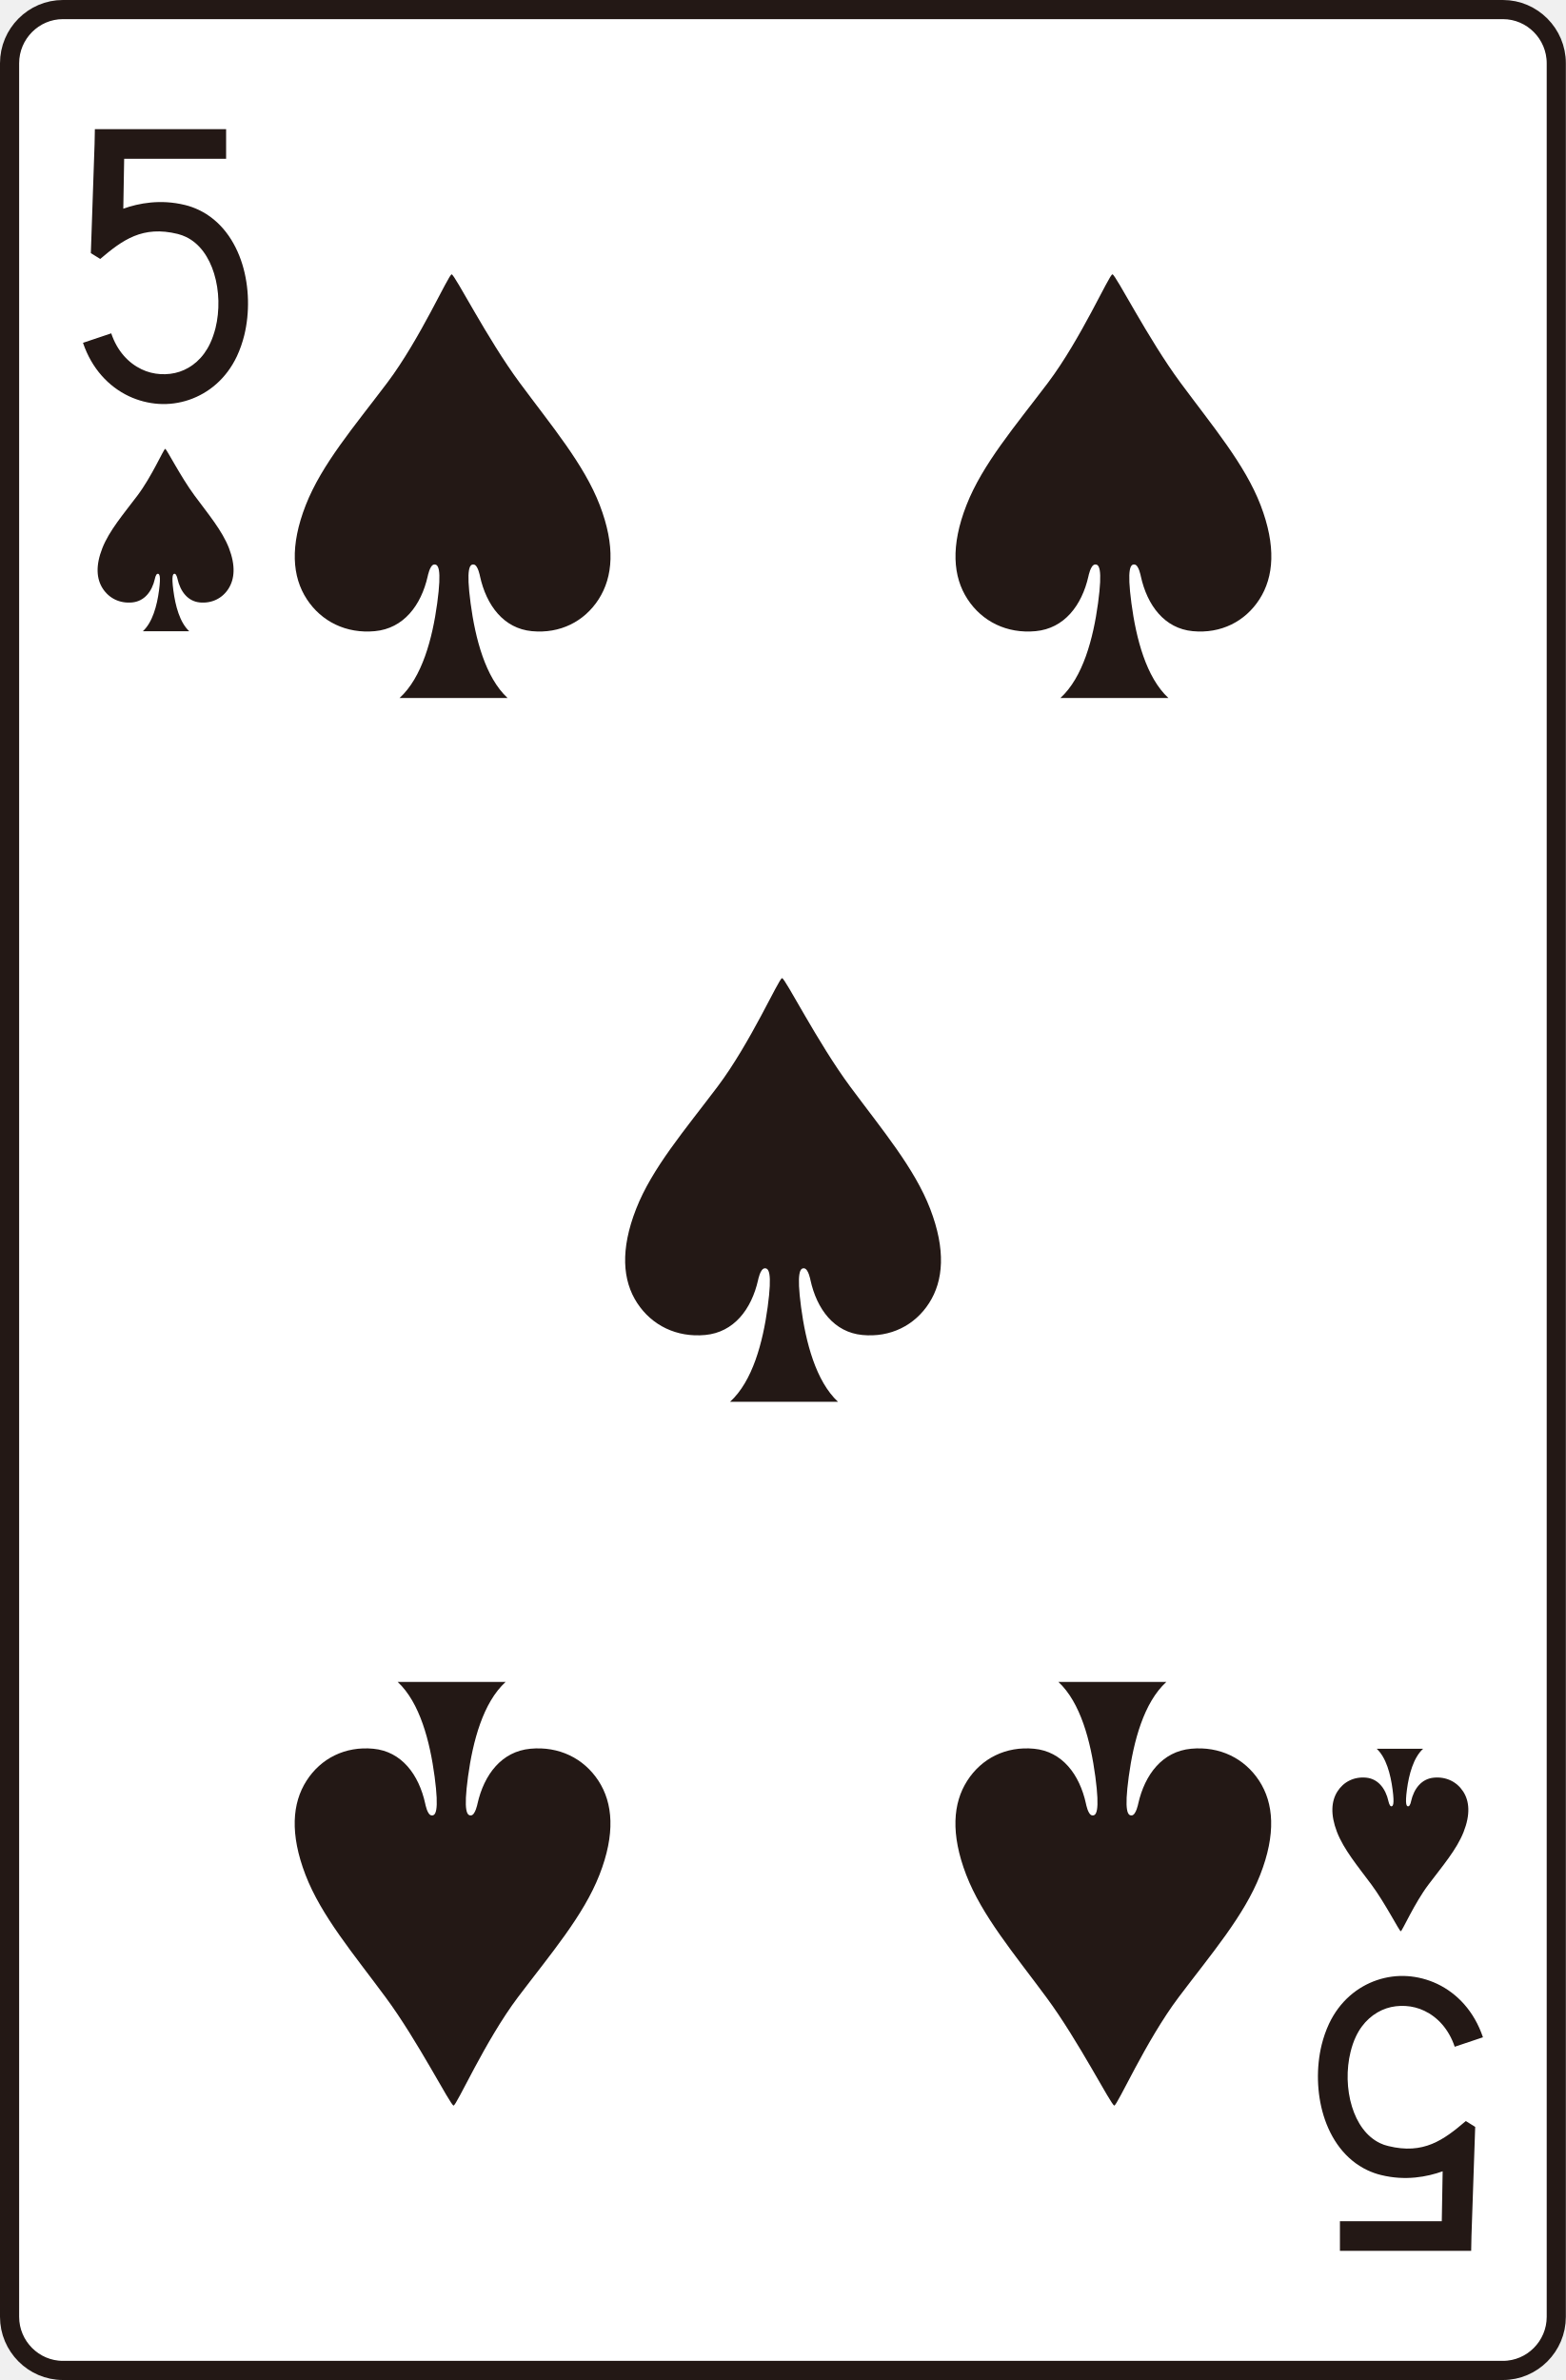
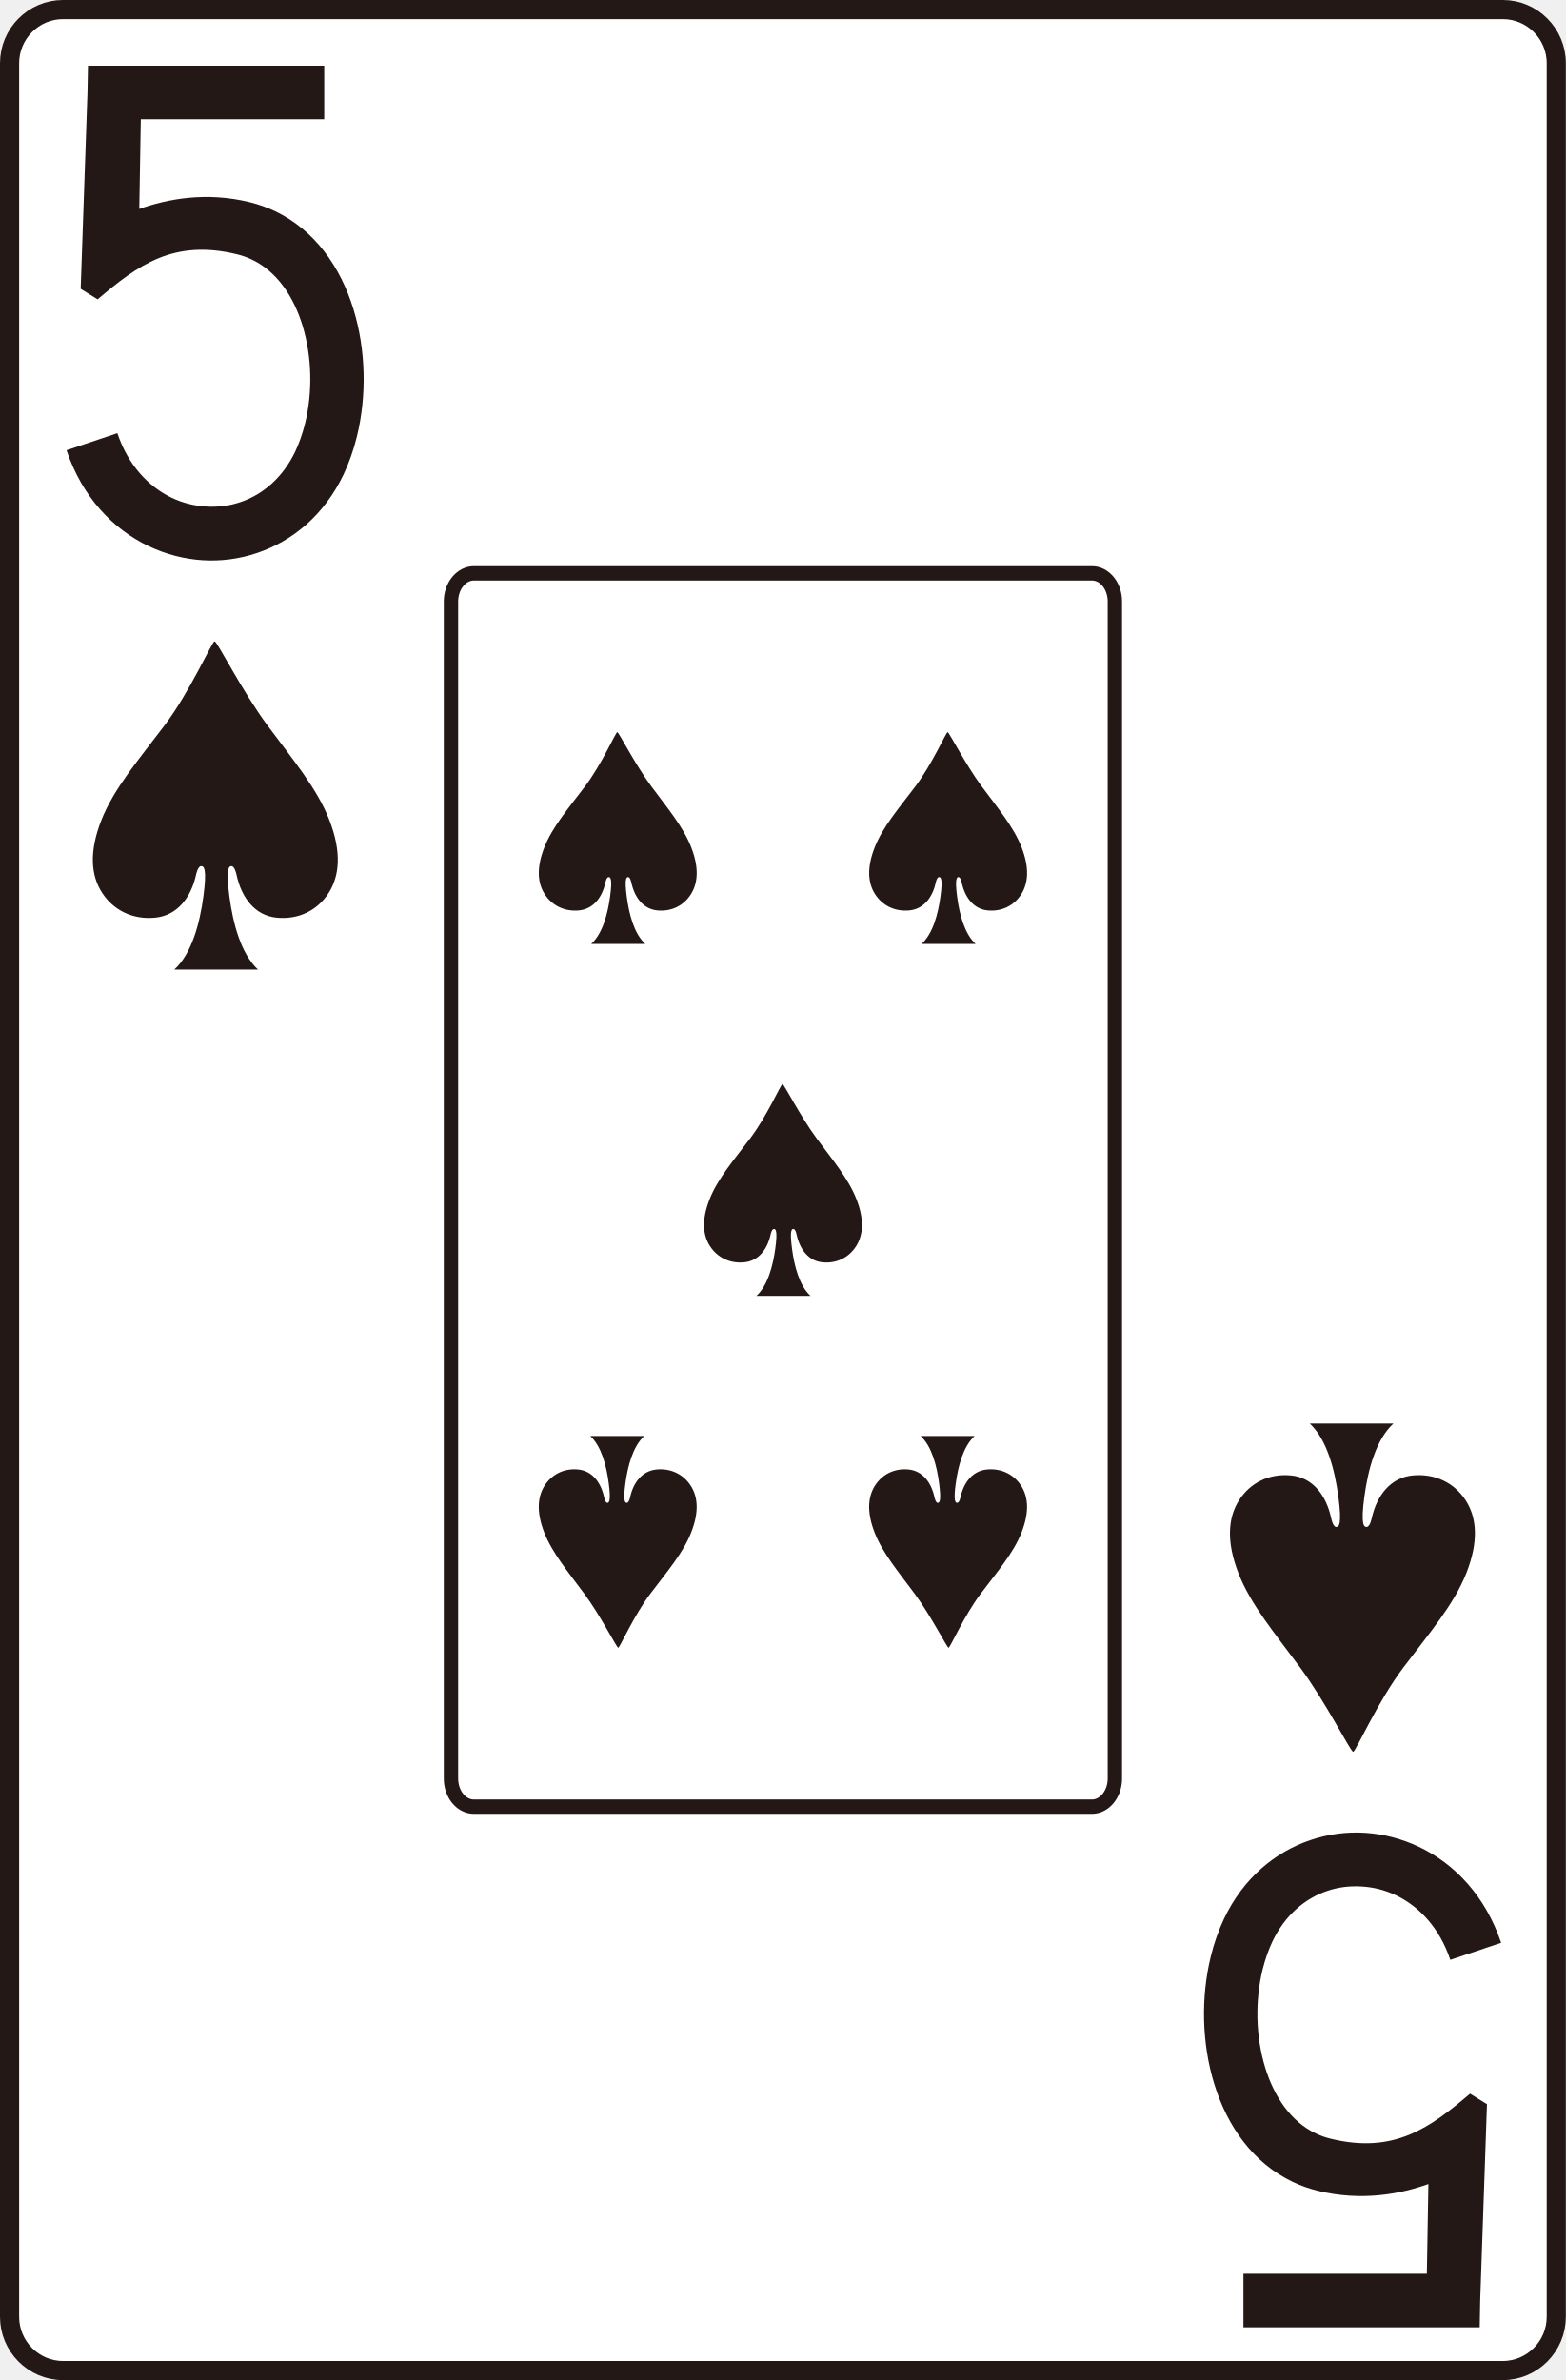
<svg xmlns="http://www.w3.org/2000/svg" id="_图层_2" data-name="图层 2" viewBox="0 0 163.57 248.61">
  <g id="_图层_1-2" data-name="图层 1">
+     <path d="m1,6.6c0-3.08,2.51-5.6,5.57-5.6h150.43c3.06,0,5.57,2.52,5.57,5.6v235.41c0,3.08-2.51,5.61-5.57,5.61H6.57c-3.06,0-5.57-2.52-5.57-5.61V6.6Z" style="fill: #fff; fill-rule: evenodd; stroke: #231815; stroke-miterlimit: 22.93; stroke-width: 2px;" />
+     <path d="m81.74,113.24c-.16,0-1.64,3.38-3.36,5.65-1.72,2.28-3.43,4.26-4.26,6.39-.84,2.13-.71,3.75.06,4.91.76,1.17,2.06,1.81,3.55,1.67,1.5-.14,2.42-1.34,2.76-2.87,0,0,.11-.58.33-.61.22-.03.42.19.17,2.03-.25,1.84-.79,3.87-1.97,4.95h5.64c-1.16-1.08-1.69-3.1-1.93-4.95s-.05-2.06.17-2.03.32.61.32.61c.34,1.53,1.24,2.73,2.71,2.87,1.47.14,2.74-.5,3.49-1.67.75-1.17.88-2.78.05-4.91-.82-2.13-2.5-4.12-4.18-6.39-1.69-2.28-3.39-5.65-3.55-5.65h0Zm-17.16,58.88c.16,0,1.64-3.38,3.36-5.65,1.72-2.28,3.43-4.26,4.26-6.39.84-2.13.71-3.74-.06-4.91-.76-1.17-2.06-1.81-3.55-1.67-1.5.14-2.42,1.34-2.76,2.87,0,0-.11.58-.33.61-.22.03-.42-.19-.17-2.03.25-1.84.79-3.87,1.97-4.95h-5.64c1.16,1.08,1.69,3.1,1.93,4.95.24,1.84.04,2.06-.17,2.03-.21-.03-.32-.61-.32-.61-.34-1.53-1.24-2.73-2.71-2.87-1.47-.14-2.74.5-3.49,1.67-.75,1.17-.88,2.78-.05,4.91s2.5,4.12,4.18,6.39c1.69,2.28,3.39,5.65,3.55,5.65h0Zm34.51,0c.16,0,1.64-3.38,3.36-5.65,1.72-2.28,3.43-4.26,4.26-6.39.84-2.13.71-3.74-.06-4.91-.76-1.17-2.06-1.81-3.55-1.67-1.5.14-2.42,1.34-2.76,2.87,0,0-.11.58-.33.61-.22.03-.42-.19-.17-2.03s.79-3.87,1.97-4.95h-5.64c1.16,1.08,1.69,3.1,1.93,4.95s.05,2.06-.17,2.03c-.21-.03-.32-.61-.32-.61-.34-1.53-1.24-2.73-2.71-2.87-1.47-.14-2.74.5-3.49,1.67-.75,1.17-.88,2.78-.05,4.91.82,2.13,2.5,4.12,4.18,6.39,1.69,2.28,3.39,5.65,3.55,5.65h0Zm-.1-95.64c-.16,0-1.64,3.38-3.36,5.65-1.72,2.28-3.43,4.26-4.26,6.39-.84,2.13-.71,3.75.06,4.91.76,1.17,2.06,1.81,3.55,1.67,1.5-.14,2.42-1.34,2.76-2.87,0,0,.11-.58.33-.61s.42.19.17,2.03c-.25,1.84-.79,3.87-1.97,4.95h5.64c-1.16-1.08-1.69-3.1-1.93-4.95-.24-1.84-.04-2.06.17-2.03.21.03.32.61.32.61.34,1.53,1.24,2.73,2.71,2.87,1.47.14,2.74-.5,3.49-1.67.75-1.17.88-2.78.05-4.91-.82-2.13-2.5-4.12-4.18-6.39-1.69-2.28-3.39-5.65-3.55-5.65h0Zm-34.51,0c-.16,0-1.64,3.38-3.36,5.65-1.72,2.28-3.43,4.26-4.26,6.39-.84,2.13-.71,3.75.06,4.91.76,1.17,2.06,1.81,3.55,1.67,1.5-.14,2.42-1.34,2.76-2.87,0,0,.11-.58.33-.61.22-.03.42.19.17,2.03-.25,1.84-.79,3.87-1.97,4.95h5.64c-1.16-1.08-1.69-3.1-1.93-4.95s-.05-2.06.17-2.03c.21.03.32.61.32.61.34,1.53,1.24,2.73,2.71,2.87,1.47.14,2.74-.5,3.49-1.67.75-1.17.88-2.78.05-4.91-.82-2.13-2.5-4.12-4.18-6.39-1.69-2.28-3.39-5.65-3.55-5.65Z" style="fill: #231815; fill-rule: evenodd; stroke-width: 0px;" />
    <g>
-       <path d="m162.57,242.01c0,3.08-2.51,5.6-5.57,5.6H6.57c-3.06,0-5.57-2.52-5.57-5.6V6.61C1,3.52,3.51,1,6.57,1h150.43c3.06,0,5.57,2.52,5.57,5.61v235.41Z" style="fill: #fff; fill-rule: evenodd; stroke: #231815; stroke-miterlimit: 22.93; stroke-width: 2px;" />
-       <g>
-         <path d="m81.69,102.18c-.32,0-3.29,6.75-6.72,11.31-3.43,4.55-6.85,8.52-8.52,12.79-1.67,4.26-1.42,7.49.11,9.83,1.53,2.34,4.12,3.62,7.11,3.34,2.99-.28,4.83-2.68,5.52-5.74,0,0,.22-1.15.66-1.22.44-.06.84.37.34,4.05-.5,3.68-1.57,7.74-3.93,9.89h11.28c-2.31-2.15-3.37-6.21-3.86-9.89s-.09-4.12.34-4.05.64,1.22.64,1.22c.67,3.06,2.48,5.46,5.42,5.74,2.94.28,5.48-1,6.98-3.34,1.5-2.34,1.75-5.56.11-9.83-1.64-4.26-4.99-8.23-8.37-12.79-3.37-4.55-6.78-11.31-7.1-11.31h0Zm-34.31,117.76c.32,0,3.29-6.75,6.72-11.31,3.44-4.55,6.85-8.52,8.52-12.79,1.67-4.26,1.42-7.49-.11-9.83-1.53-2.34-4.12-3.62-7.11-3.34-2.99.28-4.83,2.68-5.52,5.74,0,0-.22,1.15-.65,1.22-.44.06-.84-.37-.34-4.05.5-3.68,1.57-7.74,3.93-9.89h-11.28c2.32,2.15,3.37,6.21,3.86,9.89.49,3.68.09,4.12-.34,4.05-.43-.06-.64-1.22-.64-1.22-.67-3.06-2.48-5.46-5.42-5.74-2.94-.28-5.48,1-6.98,3.34-1.5,2.34-1.75,5.56-.11,9.83s5,8.23,8.37,12.79c3.37,4.55,6.78,11.31,7.1,11.31h0Zm69.02,0c.32,0,3.29-6.75,6.72-11.31,3.43-4.55,6.85-8.52,8.52-12.79,1.67-4.26,1.42-7.49-.11-9.83-1.53-2.34-4.12-3.62-7.11-3.34-2.99.28-4.83,2.68-5.52,5.74,0,0-.22,1.15-.65,1.22-.44.06-.84-.37-.34-4.05s1.57-7.74,3.93-9.89h-11.28c2.32,2.15,3.37,6.21,3.86,9.89s.09,4.12-.34,4.05c-.43-.06-.64-1.22-.64-1.22-.67-3.06-2.48-5.46-5.42-5.74-2.94-.28-5.48,1-6.98,3.34-1.5,2.34-1.75,5.56-.11,9.83,1.64,4.26,5,8.23,8.37,12.79,3.37,4.55,6.78,11.31,7.1,11.31h0Zm-.2-191.28c-.32,0-3.29,6.75-6.72,11.31-3.44,4.55-6.85,8.52-8.52,12.79-1.67,4.26-1.42,7.49.11,9.83,1.53,2.34,4.12,3.62,7.11,3.34,2.99-.28,4.83-2.68,5.52-5.74,0,0,.22-1.15.66-1.22s.84.37.34,4.05c-.5,3.68-1.57,7.74-3.93,9.89h11.28c-2.32-2.15-3.37-6.21-3.86-9.89-.49-3.68-.09-4.12.34-4.05.43.06.64,1.22.64,1.22.67,3.06,2.48,5.46,5.42,5.74,2.94.28,5.48-1,6.98-3.34,1.5-2.34,1.75-5.56.11-9.83-1.64-4.26-5-8.23-8.37-12.79-3.37-4.55-6.78-11.31-7.1-11.31h0Zm-69.02,0c-.32,0-3.29,6.75-6.72,11.31-3.43,4.55-6.85,8.52-8.52,12.79-1.67,4.26-1.42,7.49.11,9.83,1.53,2.34,4.12,3.62,7.11,3.34,2.99-.28,4.83-2.68,5.52-5.74,0,0,.22-1.15.65-1.22.44-.06.84.37.34,4.05-.5,3.68-1.57,7.74-3.93,9.89h11.28c-2.32-2.15-3.37-6.21-3.86-9.89s-.09-4.12.34-4.05c.43.06.64,1.22.64,1.22.67,3.06,2.48,5.46,5.42,5.74,2.94.28,5.48-1,6.98-3.34,1.5-2.34,1.75-5.56.11-9.83-1.64-4.26-5-8.23-8.37-12.79-3.37-4.55-6.78-11.31-7.1-11.31Z" style="fill: #231815; fill-rule: evenodd; stroke-width: 0px;" />
-         <g>
-           <path d="m23.62,16.59h-10.65l-.09,5.21c1.62-.58,3.88-1.01,6.43-.39.51.12.99.3,1.44.51,2.3,1.09,3.81,3.23,4.57,5.71.72,2.35.77,5.04.2,7.38-.19.77-.45,1.51-.77,2.2-1.11,2.35-2.95,3.86-5.01,4.56-1.04.35-2.11.49-3.17.42-1.06-.07-2.12-.34-3.12-.81-2.08-.99-3.86-2.85-4.78-5.57l2.95-.99c.62,1.85,1.8,3.1,3.16,3.75.62.3,1.3.47,1.98.51.69.04,1.37-.04,2-.25,1.29-.43,2.46-1.41,3.18-2.94.24-.5.42-1.04.57-1.61.45-1.82.41-3.91-.15-5.72-.52-1.69-1.49-3.12-2.93-3.81-.27-.13-.55-.23-.86-.31-3.68-.91-5.77.63-8.1,2.61l-.98-.61.39-11.42.03-1.53h13.71v3.12Z" style="fill: #231815; stroke-width: 0px;" />
-           <path d="m17.25,46.89c-.14,0-1.41,2.91-2.89,4.87-1.48,1.96-2.95,3.67-3.67,5.5-.72,1.83-.61,3.22.05,4.23.66,1.01,1.77,1.56,3.06,1.44,1.29-.12,2.08-1.15,2.38-2.47,0,0,.09-.5.28-.52.19-.03.36.16.15,1.74-.21,1.59-.68,3.33-1.69,4.26h4.85c-1-.93-1.45-2.67-1.66-4.26-.21-1.59-.04-1.77.15-1.74.18.03.28.52.28.52.29,1.31,1.07,2.35,2.33,2.47,1.26.12,2.36-.43,3-1.44.64-1.01.75-2.4.05-4.23-.71-1.83-2.15-3.54-3.6-5.5-1.45-1.96-2.92-4.87-3.06-4.87Z" style="fill: #231815; fill-rule: evenodd; stroke-width: 0px;" />
-         </g>
-         <g>
-           <path d="m139.96,232.02h10.65l.09-5.21c-1.62.58-3.88,1.02-6.43.39-.51-.12-.99-.3-1.44-.51-2.3-1.09-3.81-3.23-4.57-5.71-.72-2.35-.77-5.04-.2-7.38.19-.77.45-1.51.77-2.2,1.11-2.35,2.95-3.86,5.01-4.56,1.04-.35,2.11-.49,3.17-.42,1.06.07,2.12.34,3.12.81,2.08.99,3.86,2.85,4.78,5.58l-2.95.99c-.62-1.85-1.8-3.1-3.16-3.75-.62-.3-1.3-.47-1.98-.51-.69-.04-1.37.04-2,.25-1.29.44-2.46,1.41-3.18,2.94-.24.5-.42,1.04-.56,1.61-.45,1.82-.41,3.91.15,5.72.52,1.69,1.49,3.12,2.93,3.81.27.13.55.23.86.3,3.68.91,5.77-.62,8.1-2.61l.98.61-.39,11.42-.03,1.53h-13.71v-3.12Z" style="fill: #231815; stroke-width: 0px;" />
-           <path d="m146.33,201.73c.14,0,1.41-2.91,2.89-4.87,1.48-1.96,2.95-3.67,3.67-5.5.72-1.83.61-3.22-.05-4.23-.66-1.01-1.77-1.56-3.06-1.44-1.29.12-2.08,1.15-2.38,2.47,0,0-.09.5-.28.52-.19.03-.36-.16-.15-1.75.21-1.58.68-3.33,1.69-4.26h-4.85c1,.93,1.45,2.67,1.66,4.26.21,1.59.04,1.77-.15,1.75-.18-.03-.28-.52-.28-.52-.29-1.31-1.07-2.35-2.33-2.47-1.26-.12-2.36.43-3,1.44-.64,1.01-.75,2.4-.05,4.23.71,1.83,2.15,3.55,3.6,5.5,1.45,1.96,2.92,4.87,3.06,4.87Z" style="fill: #231815; fill-rule: evenodd; stroke-width: 0px;" />
-         </g>
-       </g>
+       <path d="m129.89,237.51h19.16s.16-9.37.16-9.37c-2.91,1.04-6.99,1.83-11.57.7-.92-.23-1.79-.54-2.59-.92-4.15-1.97-6.86-5.81-8.22-10.27-1.3-4.23-1.39-9.06-.35-13.29.34-1.39.81-2.72,1.39-3.95,2.01-4.22,5.31-6.95,9.02-8.2,1.86-.63,3.8-.88,5.7-.76,1.91.12,3.82.61,5.62,1.46,3.75,1.78,6.95,5.13,8.6,10.03l-5.31,1.78c-1.12-3.33-3.24-5.58-5.69-6.75-1.12-.53-2.33-.84-3.56-.91-1.24-.08-2.46.07-3.6.46-2.33.78-4.42,2.54-5.73,5.28-.42.89-.76,1.87-1.02,2.9-.81,3.28-.74,7.03.27,10.3.94,3.04,2.68,5.62,5.27,6.85.48.23,1,.42,1.54.55,6.63,1.63,10.39-1.13,14.58-4.7l1.77,1.1-.71,20.55-.05,2.76h-24.68v-5.61Z" style="fill: #231815; stroke-width: 0px;" />
+       <path d="m141.36,182.98c.25,0,2.55-5.23,5.21-8.76,2.66-3.53,5.31-6.6,6.61-9.91,1.3-3.3,1.1-5.8-.09-7.61-1.18-1.81-3.19-2.8-5.51-2.58-2.32.22-3.75,2.08-4.28,4.44,0,0-.17.89-.51.94-.34.05-.65-.29-.27-3.14.38-2.85,1.22-6,3.04-7.66h-8.74c1.79,1.67,2.61,4.81,2.99,7.66.38,2.85.07,3.19-.26,3.14-.33-.05-.5-.94-.5-.94-.52-2.37-1.92-4.23-4.2-4.44-2.28-.22-4.25.77-5.41,2.58-1.16,1.81-1.36,4.31-.08,7.61,1.27,3.3,3.87,6.38,6.48,9.91,2.61,3.53,5.25,8.76,5.5,8.76Z" style="fill: #231815; fill-rule: evenodd; stroke-width: 0px;" />
+     </g>
+     <path d="m47.11,62.82c0-1.61,1.08-2.93,2.39-2.93h64.57c1.32,0,2.39,1.32,2.39,2.93v122.97c0,1.61-1.08,2.93-2.39,2.93H49.5c-1.32,0-2.39-1.32-2.39-2.93V62.82Z" style="fill: none; fill-rule: evenodd; stroke: #231815; stroke-miterlimit: 22.93; stroke-width: 1.5px;" />
+     <g>
+       <path d="m33.88,12.46H14.71s-.16,9.37-.16,9.37c2.91-1.04,6.99-1.83,11.57-.7.92.23,1.79.54,2.59.92,4.15,1.97,6.86,5.81,8.22,10.27,1.3,4.23,1.39,9.06.35,13.29-.34,1.39-.81,2.72-1.39,3.95-2.01,4.22-5.31,6.95-9.02,8.2-1.86.63-3.8.88-5.7.76-1.91-.12-3.82-.61-5.62-1.46-3.75-1.78-6.95-5.13-8.6-10.03l5.31-1.78c1.12,3.33,3.24,5.58,5.69,6.75,1.12.53,2.33.84,3.56.91,1.24.08,2.46-.07,3.6-.46,2.33-.78,4.42-2.54,5.73-5.28.42-.89.76-1.87,1.02-2.9.81-3.28.74-7.03-.27-10.3-.94-3.04-2.68-5.62-5.27-6.85-.48-.23-1-.42-1.54-.55-6.63-1.63-10.39,1.13-14.58,4.7l-1.77-1.1.71-20.55.05-2.76h24.68v5.61Z" style="fill: #231815; stroke-width: 0px;" />
+       <path d="m22.41,67c-.25,0-2.55,5.23-5.21,8.76-2.66,3.53-5.31,6.6-6.61,9.91-1.3,3.3-1.1,5.8.09,7.61,1.18,1.81,3.19,2.8,5.51,2.58,2.32-.22,3.75-2.08,4.28-4.44,0,0,.17-.89.51-.94.34-.05.65.29.27,3.14-.38,2.85-1.22,6-3.04,7.66h8.74c-1.79-1.67-2.61-4.81-2.99-7.66-.38-2.85-.07-3.19.26-3.14.33.05.5.94.5.94.52,2.37,1.92,4.23,4.2,4.44,2.28.22,4.25-.77,5.41-2.58,1.16-1.81,1.36-4.31.08-7.61-1.27-3.3-3.87-6.38-6.48-9.91-2.61-3.53-5.25-8.76-5.5-8.76Z" style="fill: #231815; fill-rule: evenodd; stroke-width: 0px;" />
    </g>
  </g>
</svg>
